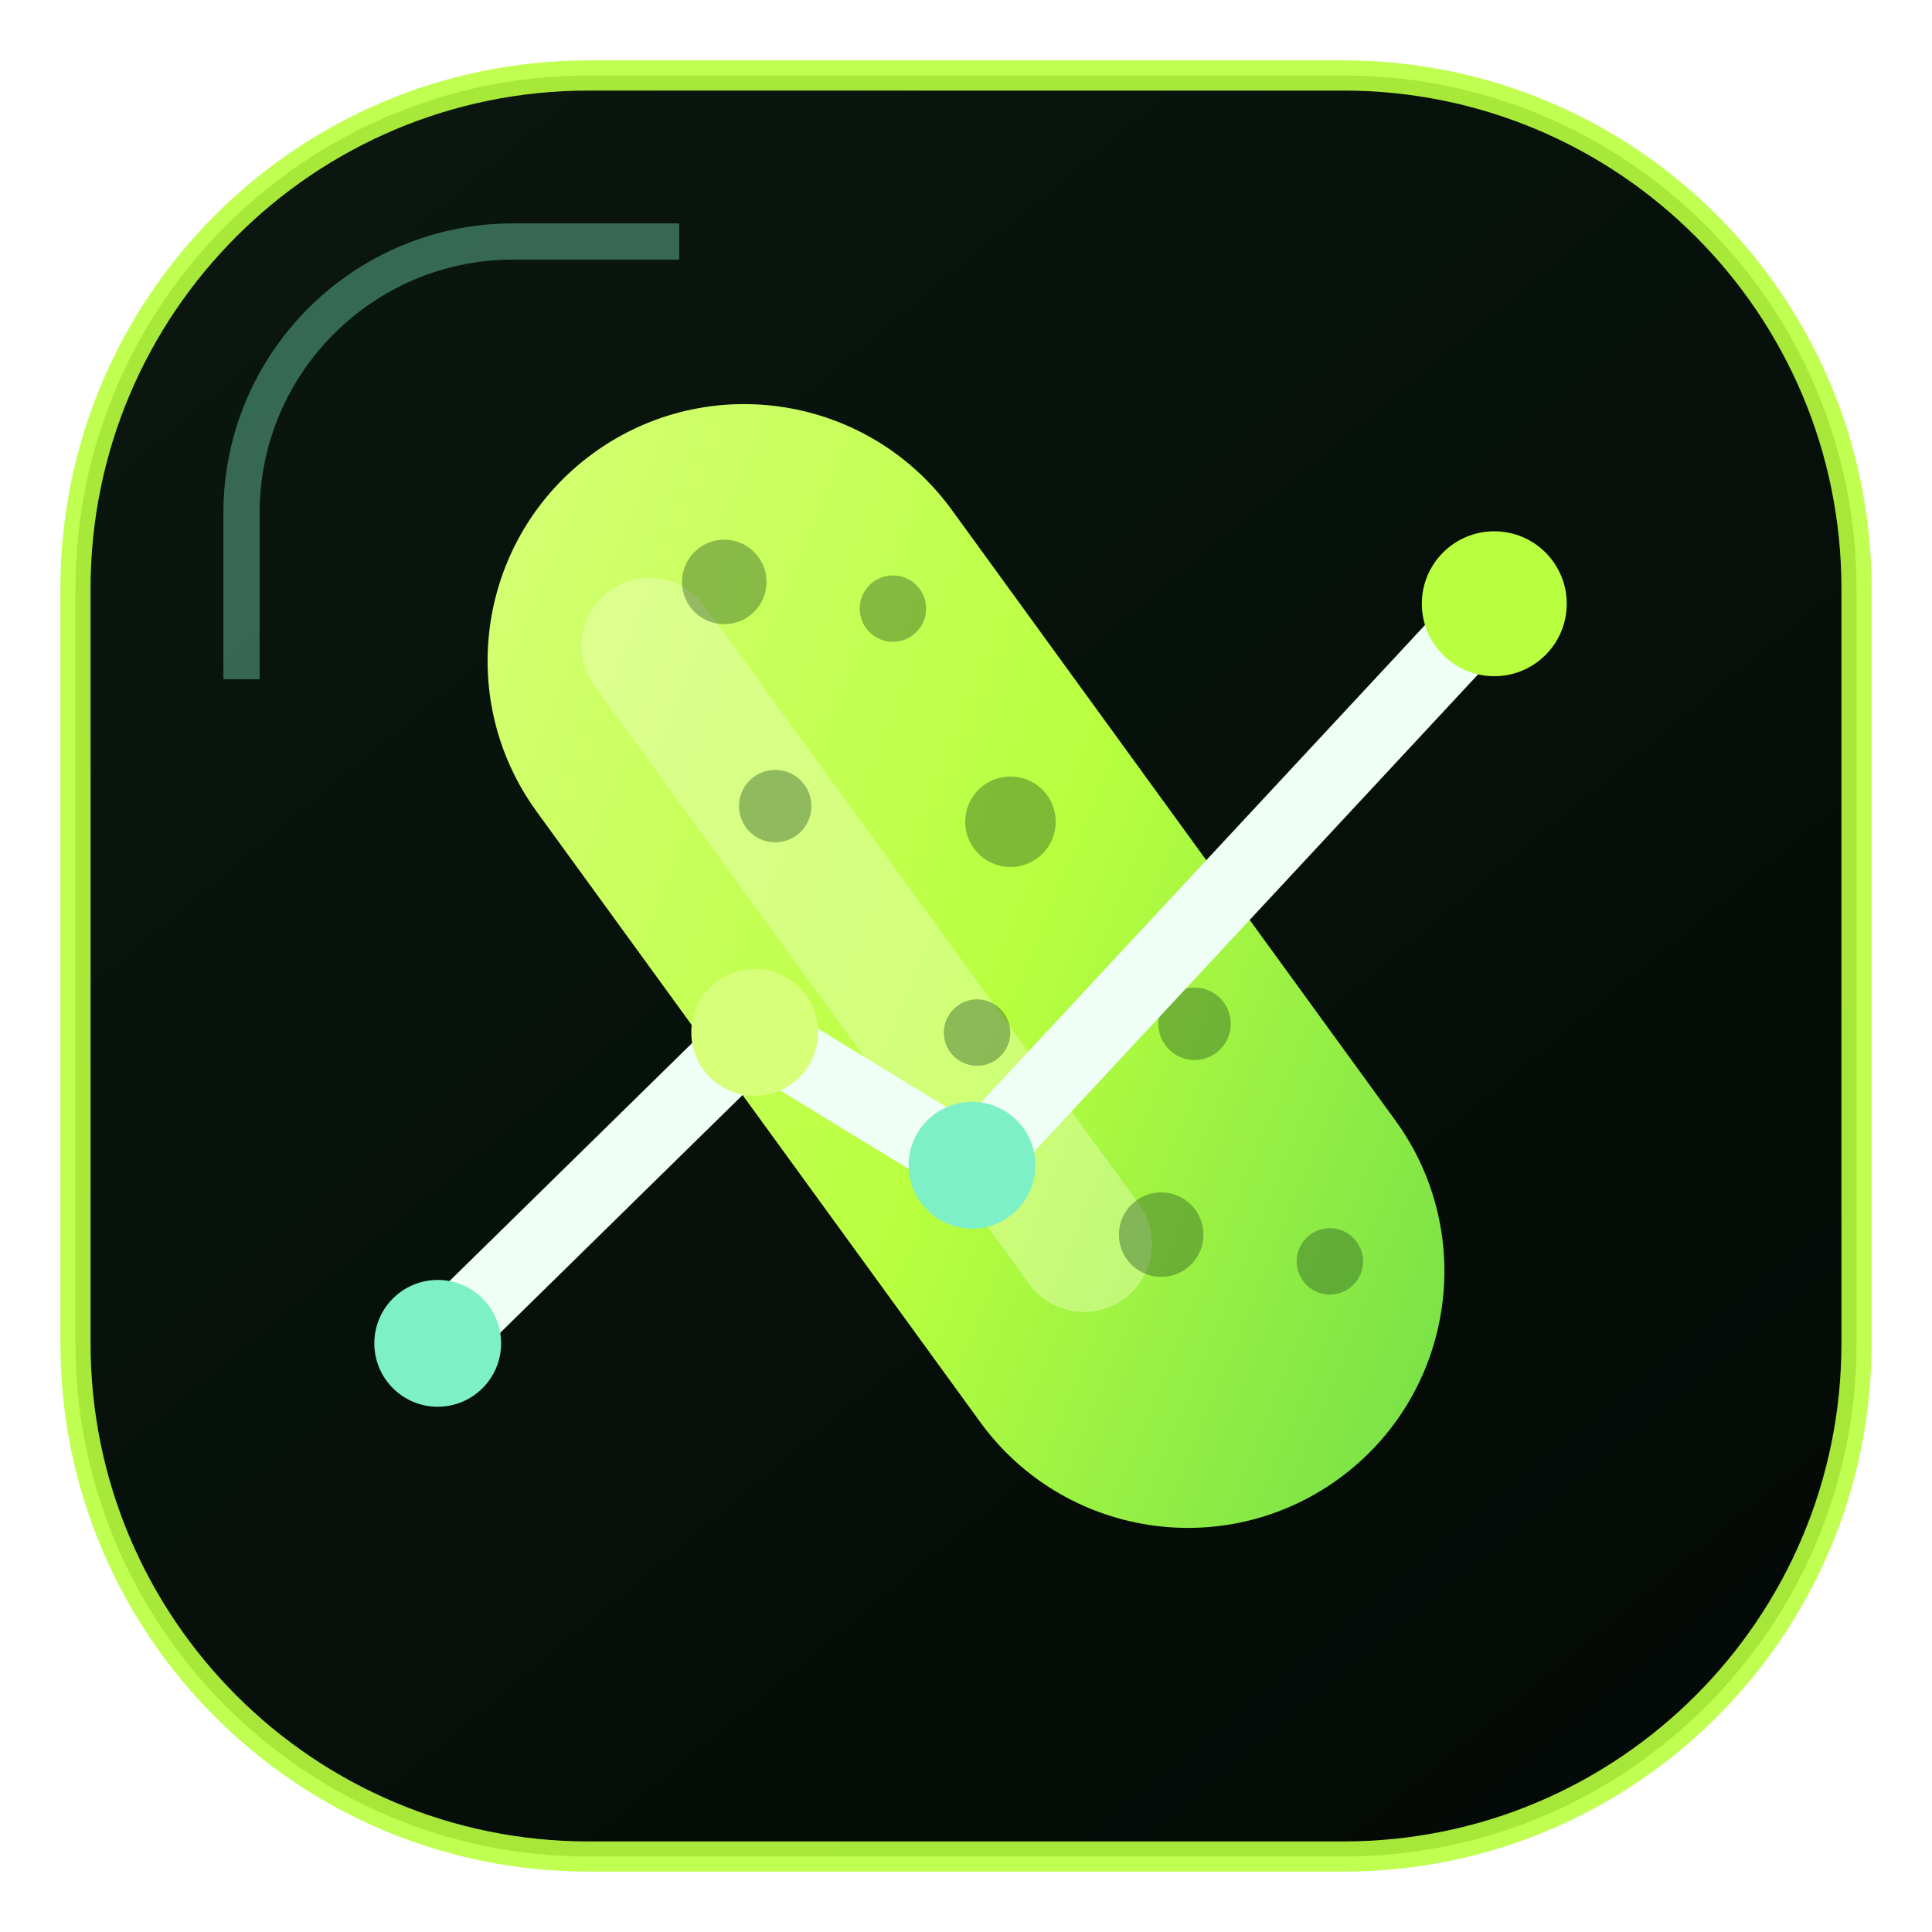
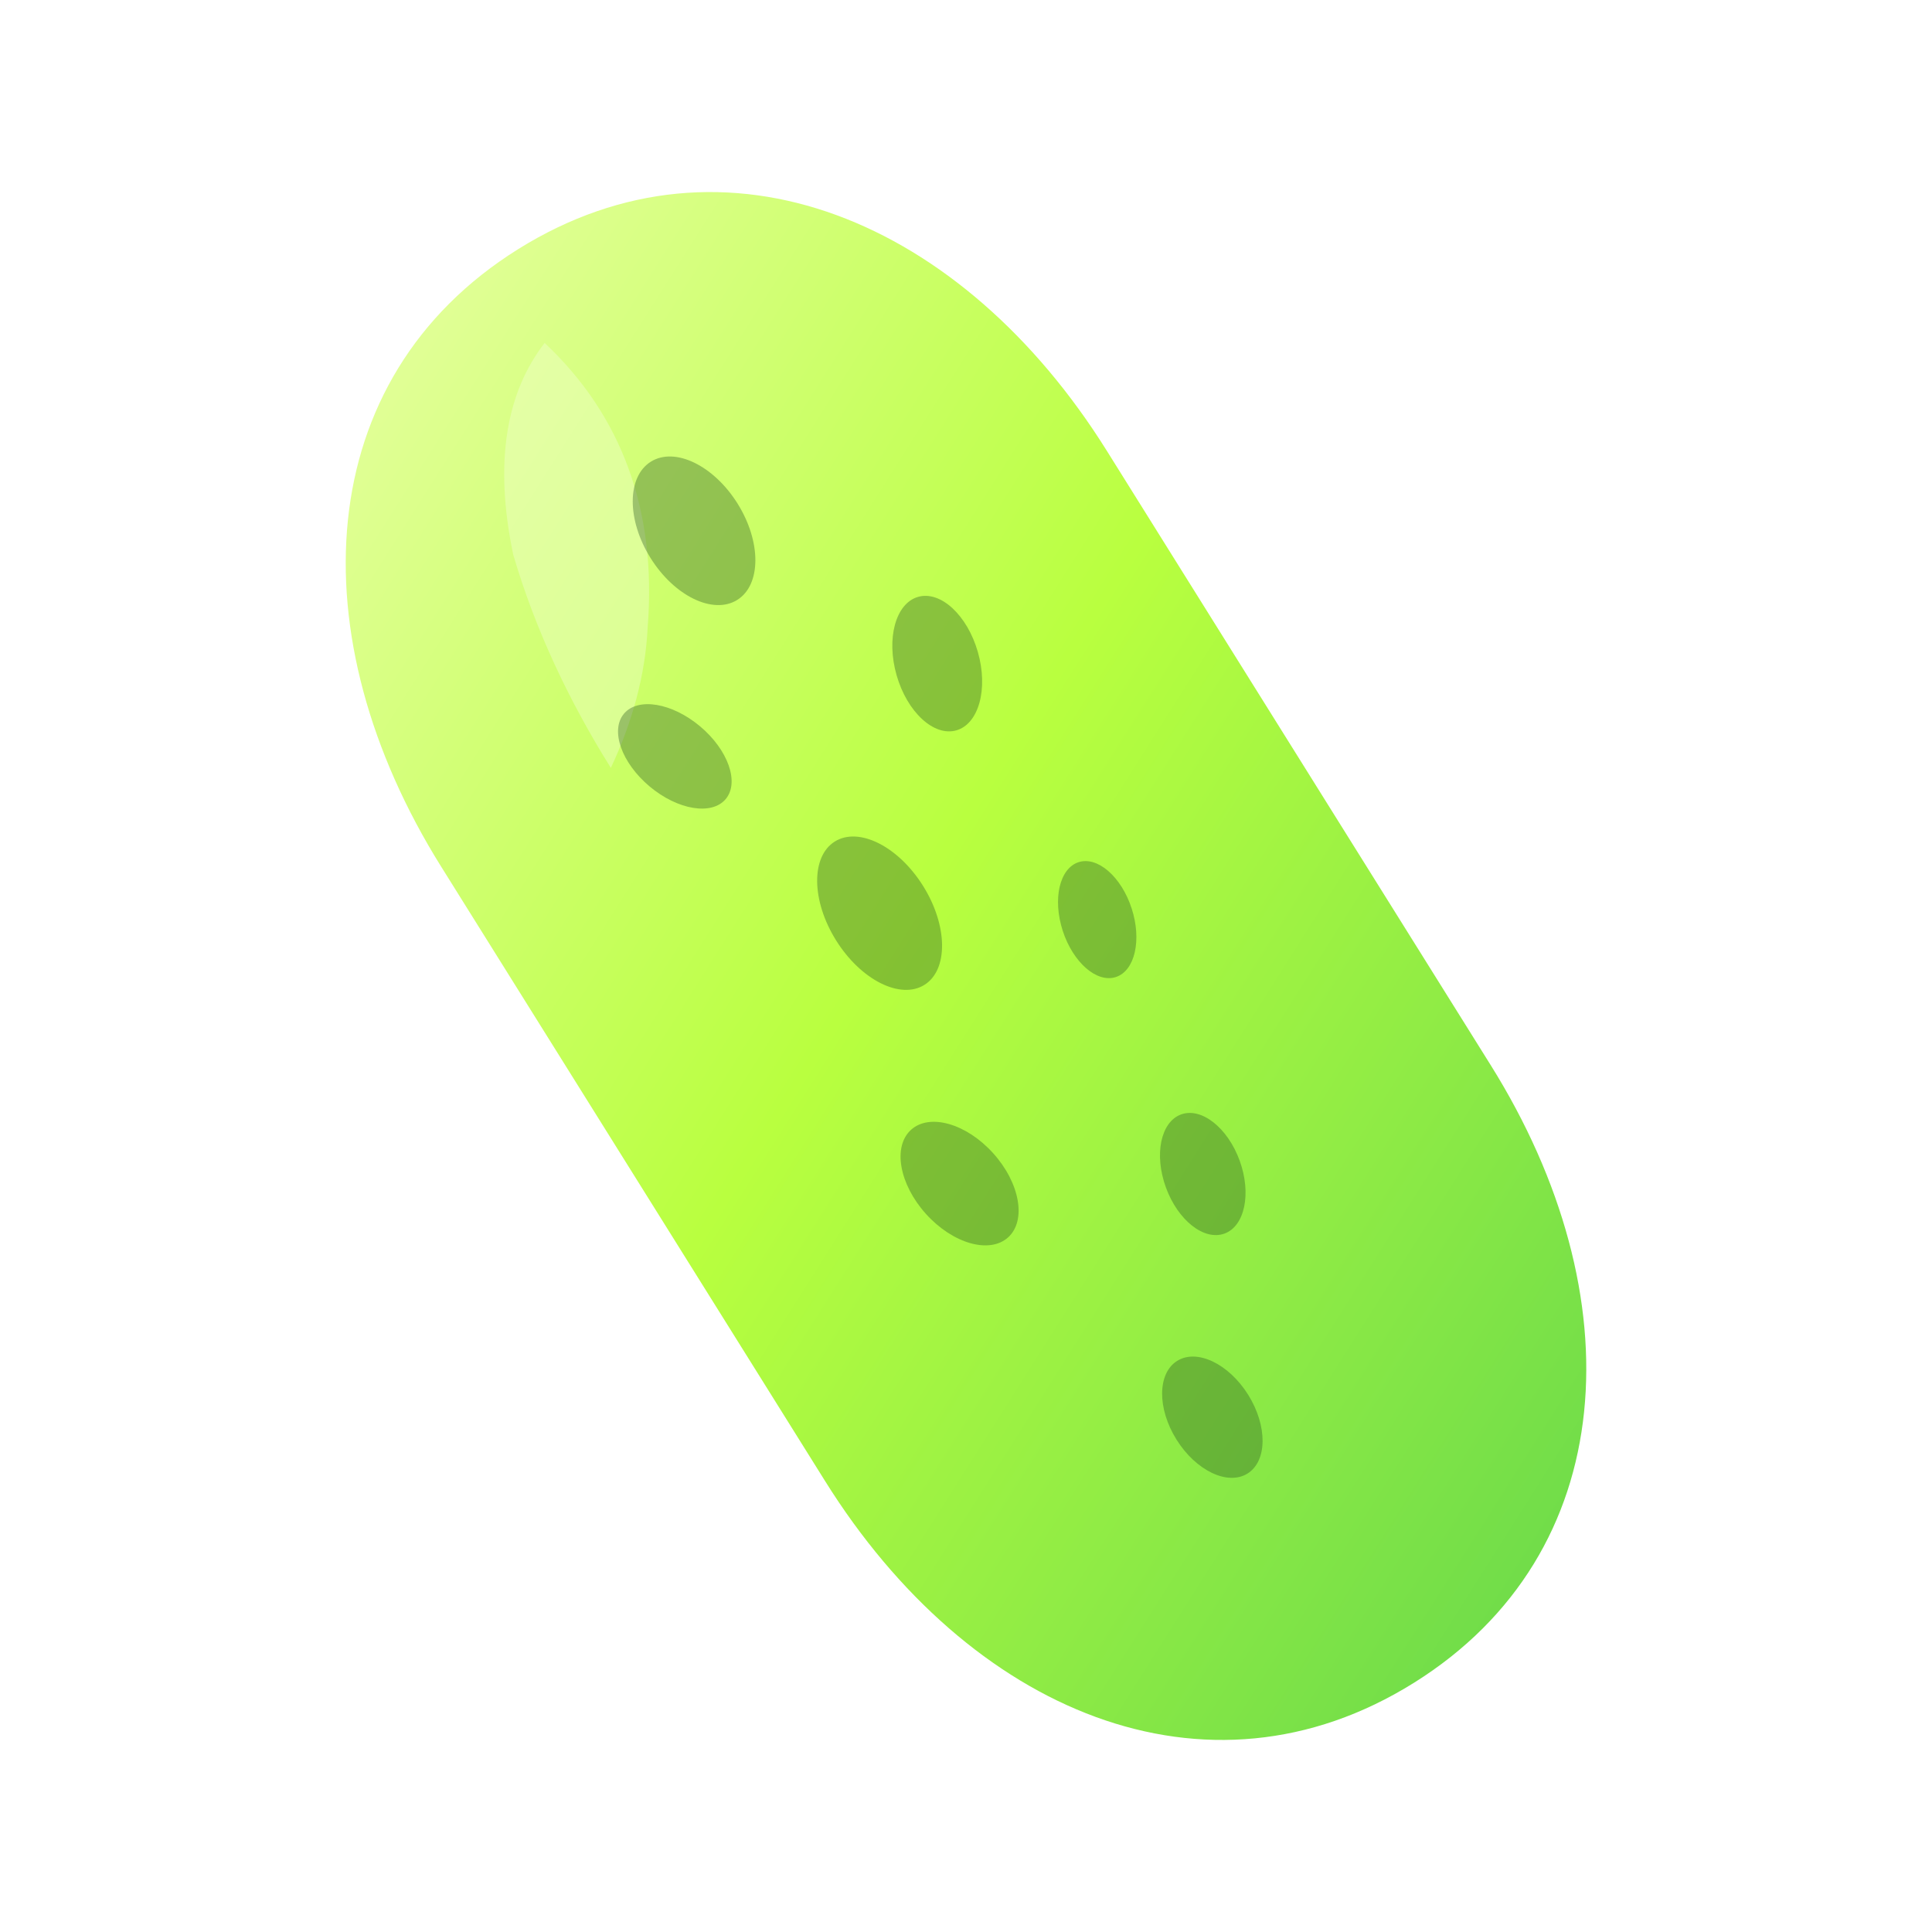
<svg xmlns="http://www.w3.org/2000/svg" viewBox="0 0 64 64" width="64" height="64" fill="none">
  <defs>
-     <linearGradient id="fpLime" x1="20" y1="12" x2="46" y2="54" gradientUnits="userSpaceOnUse">
-       <stop stop-color="#d8ff7a" />
-       <stop offset="0.5" stop-color="#b9ff3f" />
-       <stop offset="1" stop-color="#64d84a" />
-     </linearGradient>
-     <linearGradient id="fpTile" x1="8" y1="4" x2="56" y2="62" gradientUnits="userSpaceOnUse">
-       <stop stop-color="#0a170f" />
-       <stop offset="1" stop-color="#040906" />
+     <linearGradient id="pickle" x1="20" y1="6" x2="45" y2="58" gradientUnits="userSpaceOnUse">
+       <stop stop-color="#e4ff9d" />
+       <stop offset="0.45" stop-color="#b9ff3f" />
+       <stop offset="1" stop-color="#6bda4a" />
    </linearGradient>
  </defs>
-   <rect x="2.5" y="2.5" width="59" height="59" rx="17" fill="url(#fpTile)" stroke="#b9ff3f" stroke-opacity=".9" />
-   <path d="M8 22.5V17a9 9 0 0 1 9-9h5.5" stroke="#7ef0c7" stroke-opacity=".38" stroke-width="1.2" />
-   <g transform="rotate(-36 32 32)">
-     <rect x="23.5" y="11" width="17" height="42" rx="8.5" fill="url(#fpLime)" />
-     <rect x="27.5" y="15" width="4.5" height="29" rx="2.25" fill="#f1ffc4" fill-opacity=".42" />
-     <g fill="#1d4a20" fill-opacity=".38">
-       <circle cx="33" cy="17" r="1.4" />
-       <circle cx="37" cy="21" r="1.1" />
-       <circle cx="30" cy="24" r="1.2" />
-       <circle cx="36" cy="29" r="1.5" />
-       <circle cx="31" cy="34" r="1.1" />
-       <circle cx="37" cy="38" r="1.2" />
-       <circle cx="32" cy="43" r="1.4" />
-       <circle cx="36" cy="47" r="1.1" />
+   <g transform="rotate(-32 32 32)">
+     <path d="M32 4c8.1 0 13 7 13 16v24c0 9-4.9 16-13 16s-13-7-13-16V20c0-9 4.9-16 13-16Z" fill="url(#pickle)" />
+     <path d="M26.5 12.5c1.1-3 2.7-4.7 4.6-5.4.9 3.4.2 6.7-2.1 9.8-.9 1.3-2.1 2.4-3.5 3.3 0-2.6.3-5.2 1-7.7Z" fill="#f4ffd2" fill-opacity=".4" />
+     <g fill="#28561f" fill-opacity=".36">
+       <ellipse cx="32" cy="15" rx="1.7" ry="2.7" />
+       <ellipse cx="27.5" cy="21" rx="1.3" ry="2.2" transform="rotate(-18 27.5 21)" />
+       <ellipse cx="36.5" cy="23" rx="1.4" ry="2.3" transform="rotate(16 36.5 23)" />
+       <ellipse cx="30.5" cy="29" rx="1.7" ry="2.8" />
+       <ellipse cx="36.5" cy="33" rx="1.2" ry="2" transform="rotate(14 36.5 33)" />
+       <ellipse cx="28" cy="38" rx="1.5" ry="2.4" transform="rotate(-10 28 38)" />
+       <ellipse cx="35" cy="42" rx="1.3" ry="2.1" transform="rotate(12 35 42)" />
+       <ellipse cx="31" cy="49" rx="1.4" ry="2.2" />
    </g>
  </g>
-   <path d="M14.5 44.5 25 34.2l7.2 4.4L49.5 20" stroke="#effff5" stroke-width="2.4" stroke-linecap="round" stroke-linejoin="round" />
-   <circle cx="14.5" cy="44.5" r="2.1" fill="#7ef0c7" />
-   <circle cx="25" cy="34.2" r="2.1" fill="#d8ff7a" />
-   <circle cx="32.2" cy="38.6" r="2.1" fill="#7ef0c7" />
-   <circle cx="49.5" cy="20" r="2.4" fill="#b9ff3f" />
</svg>
